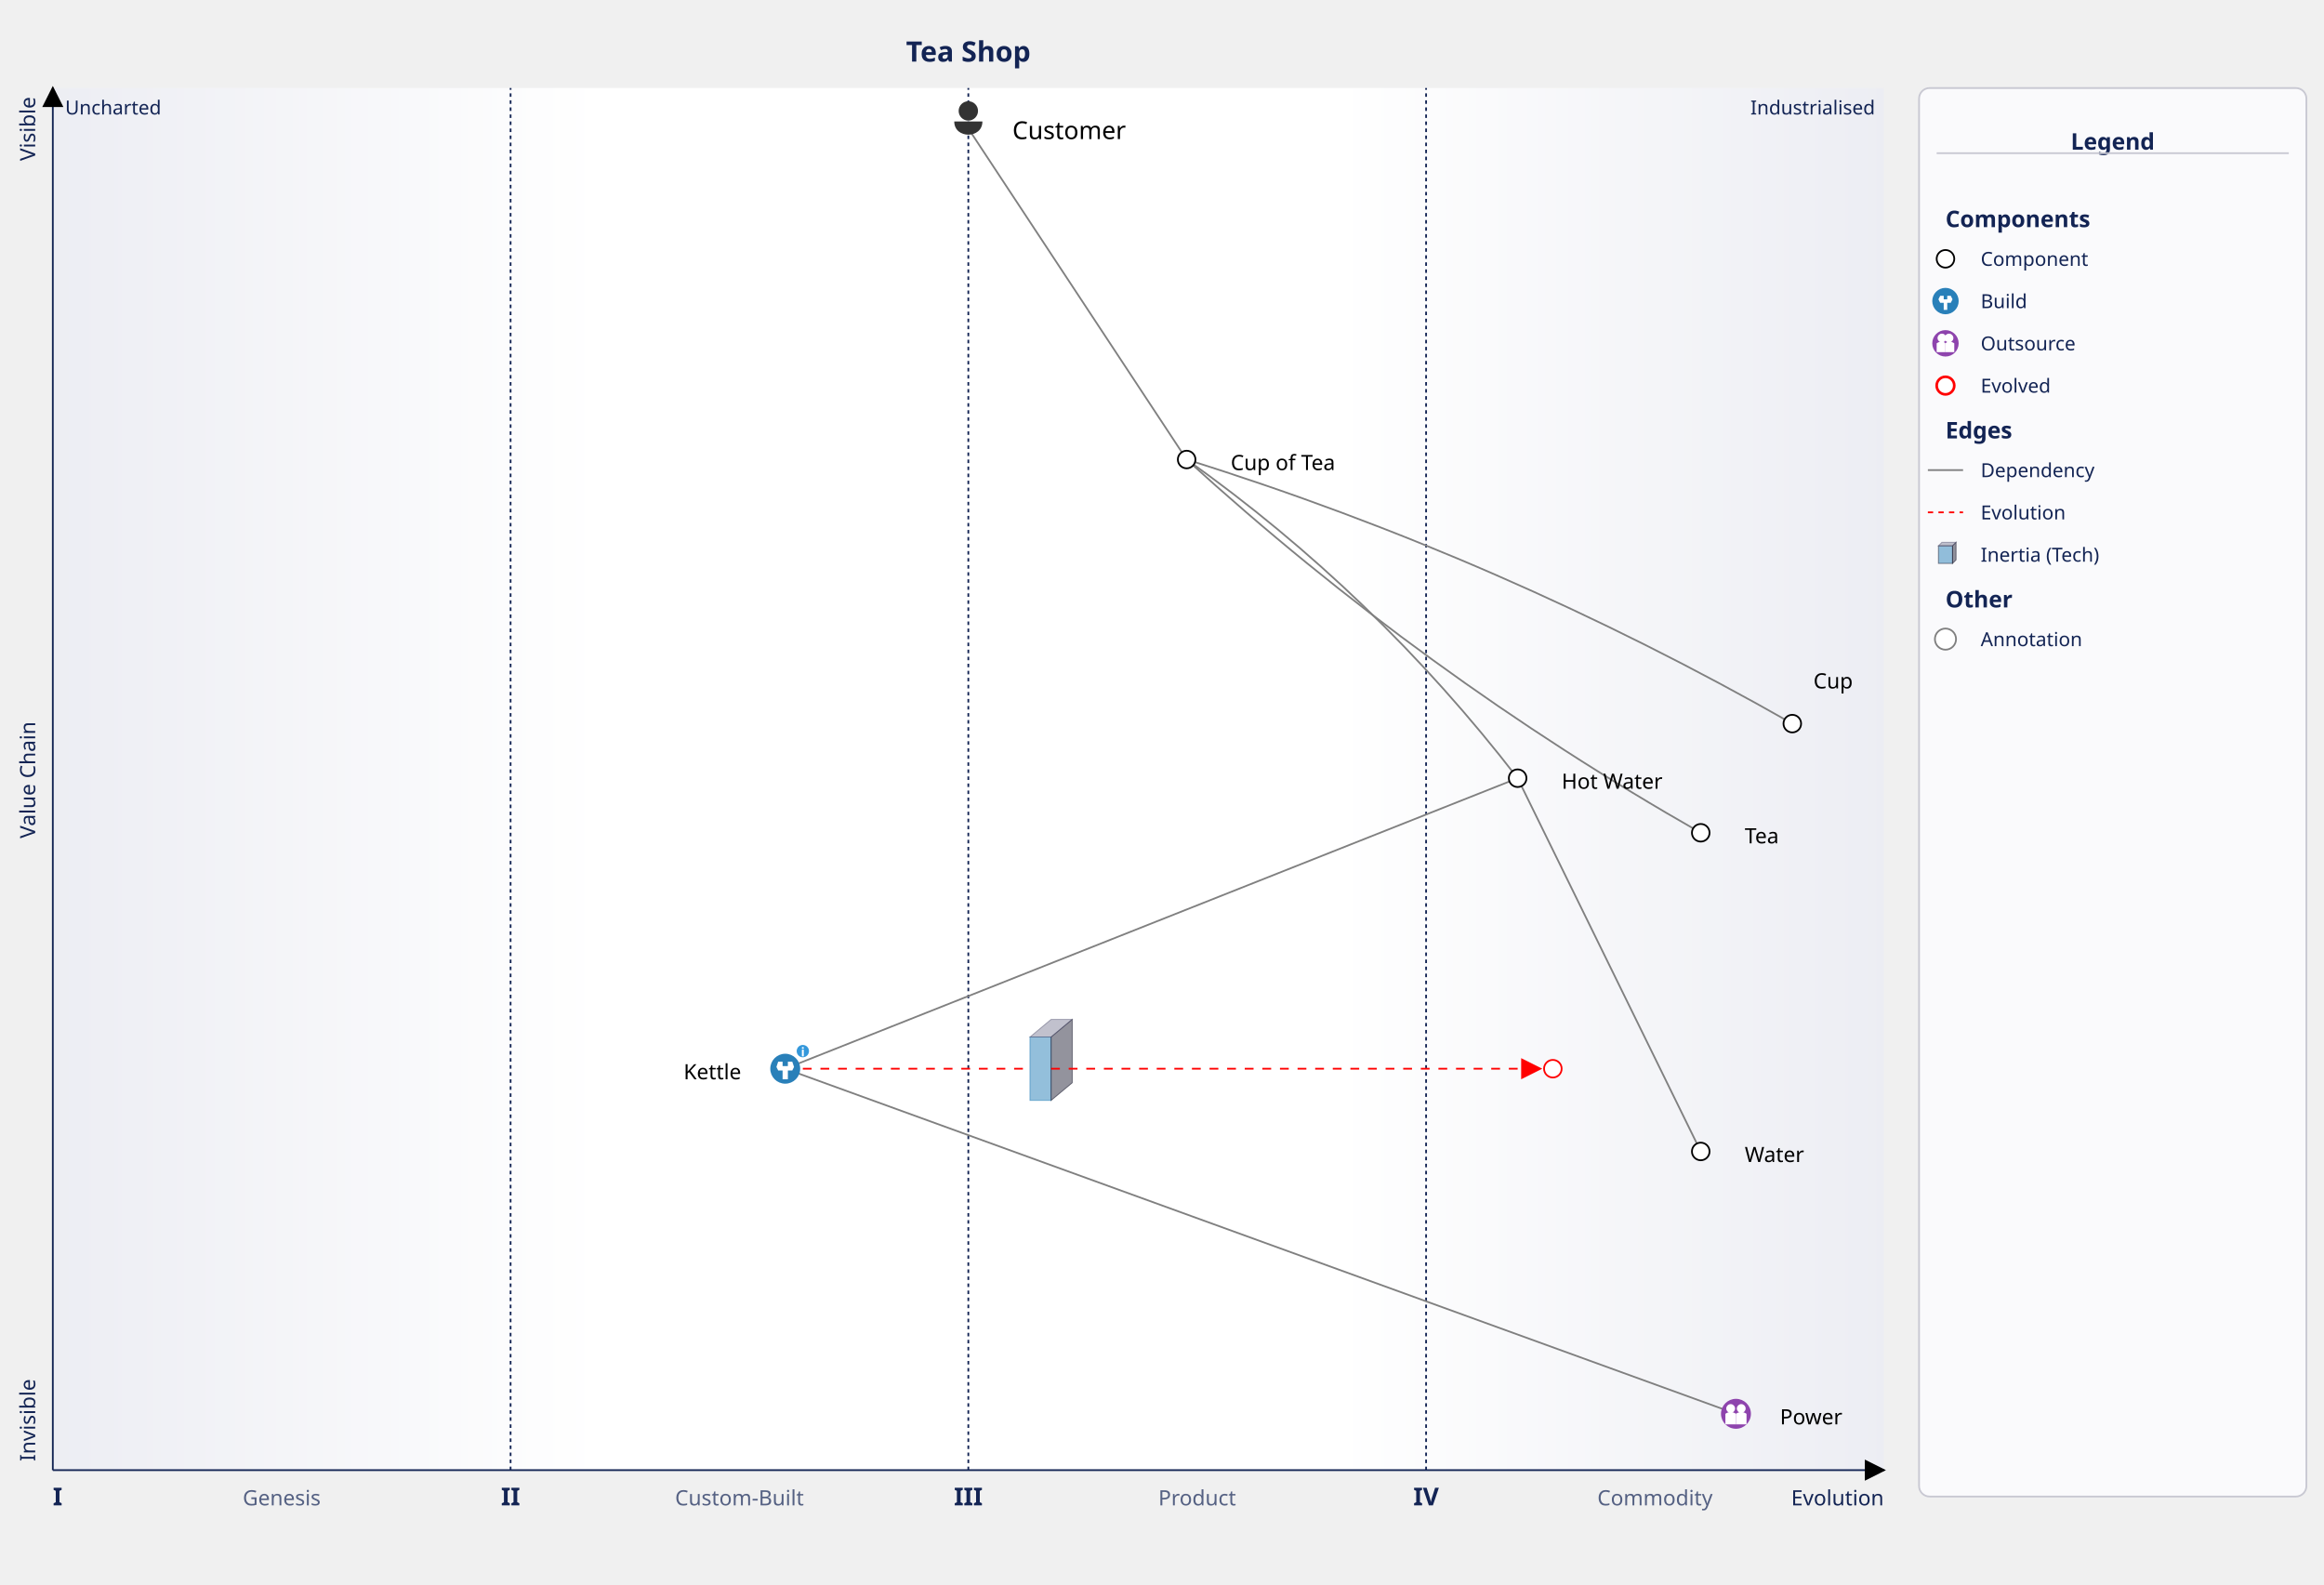
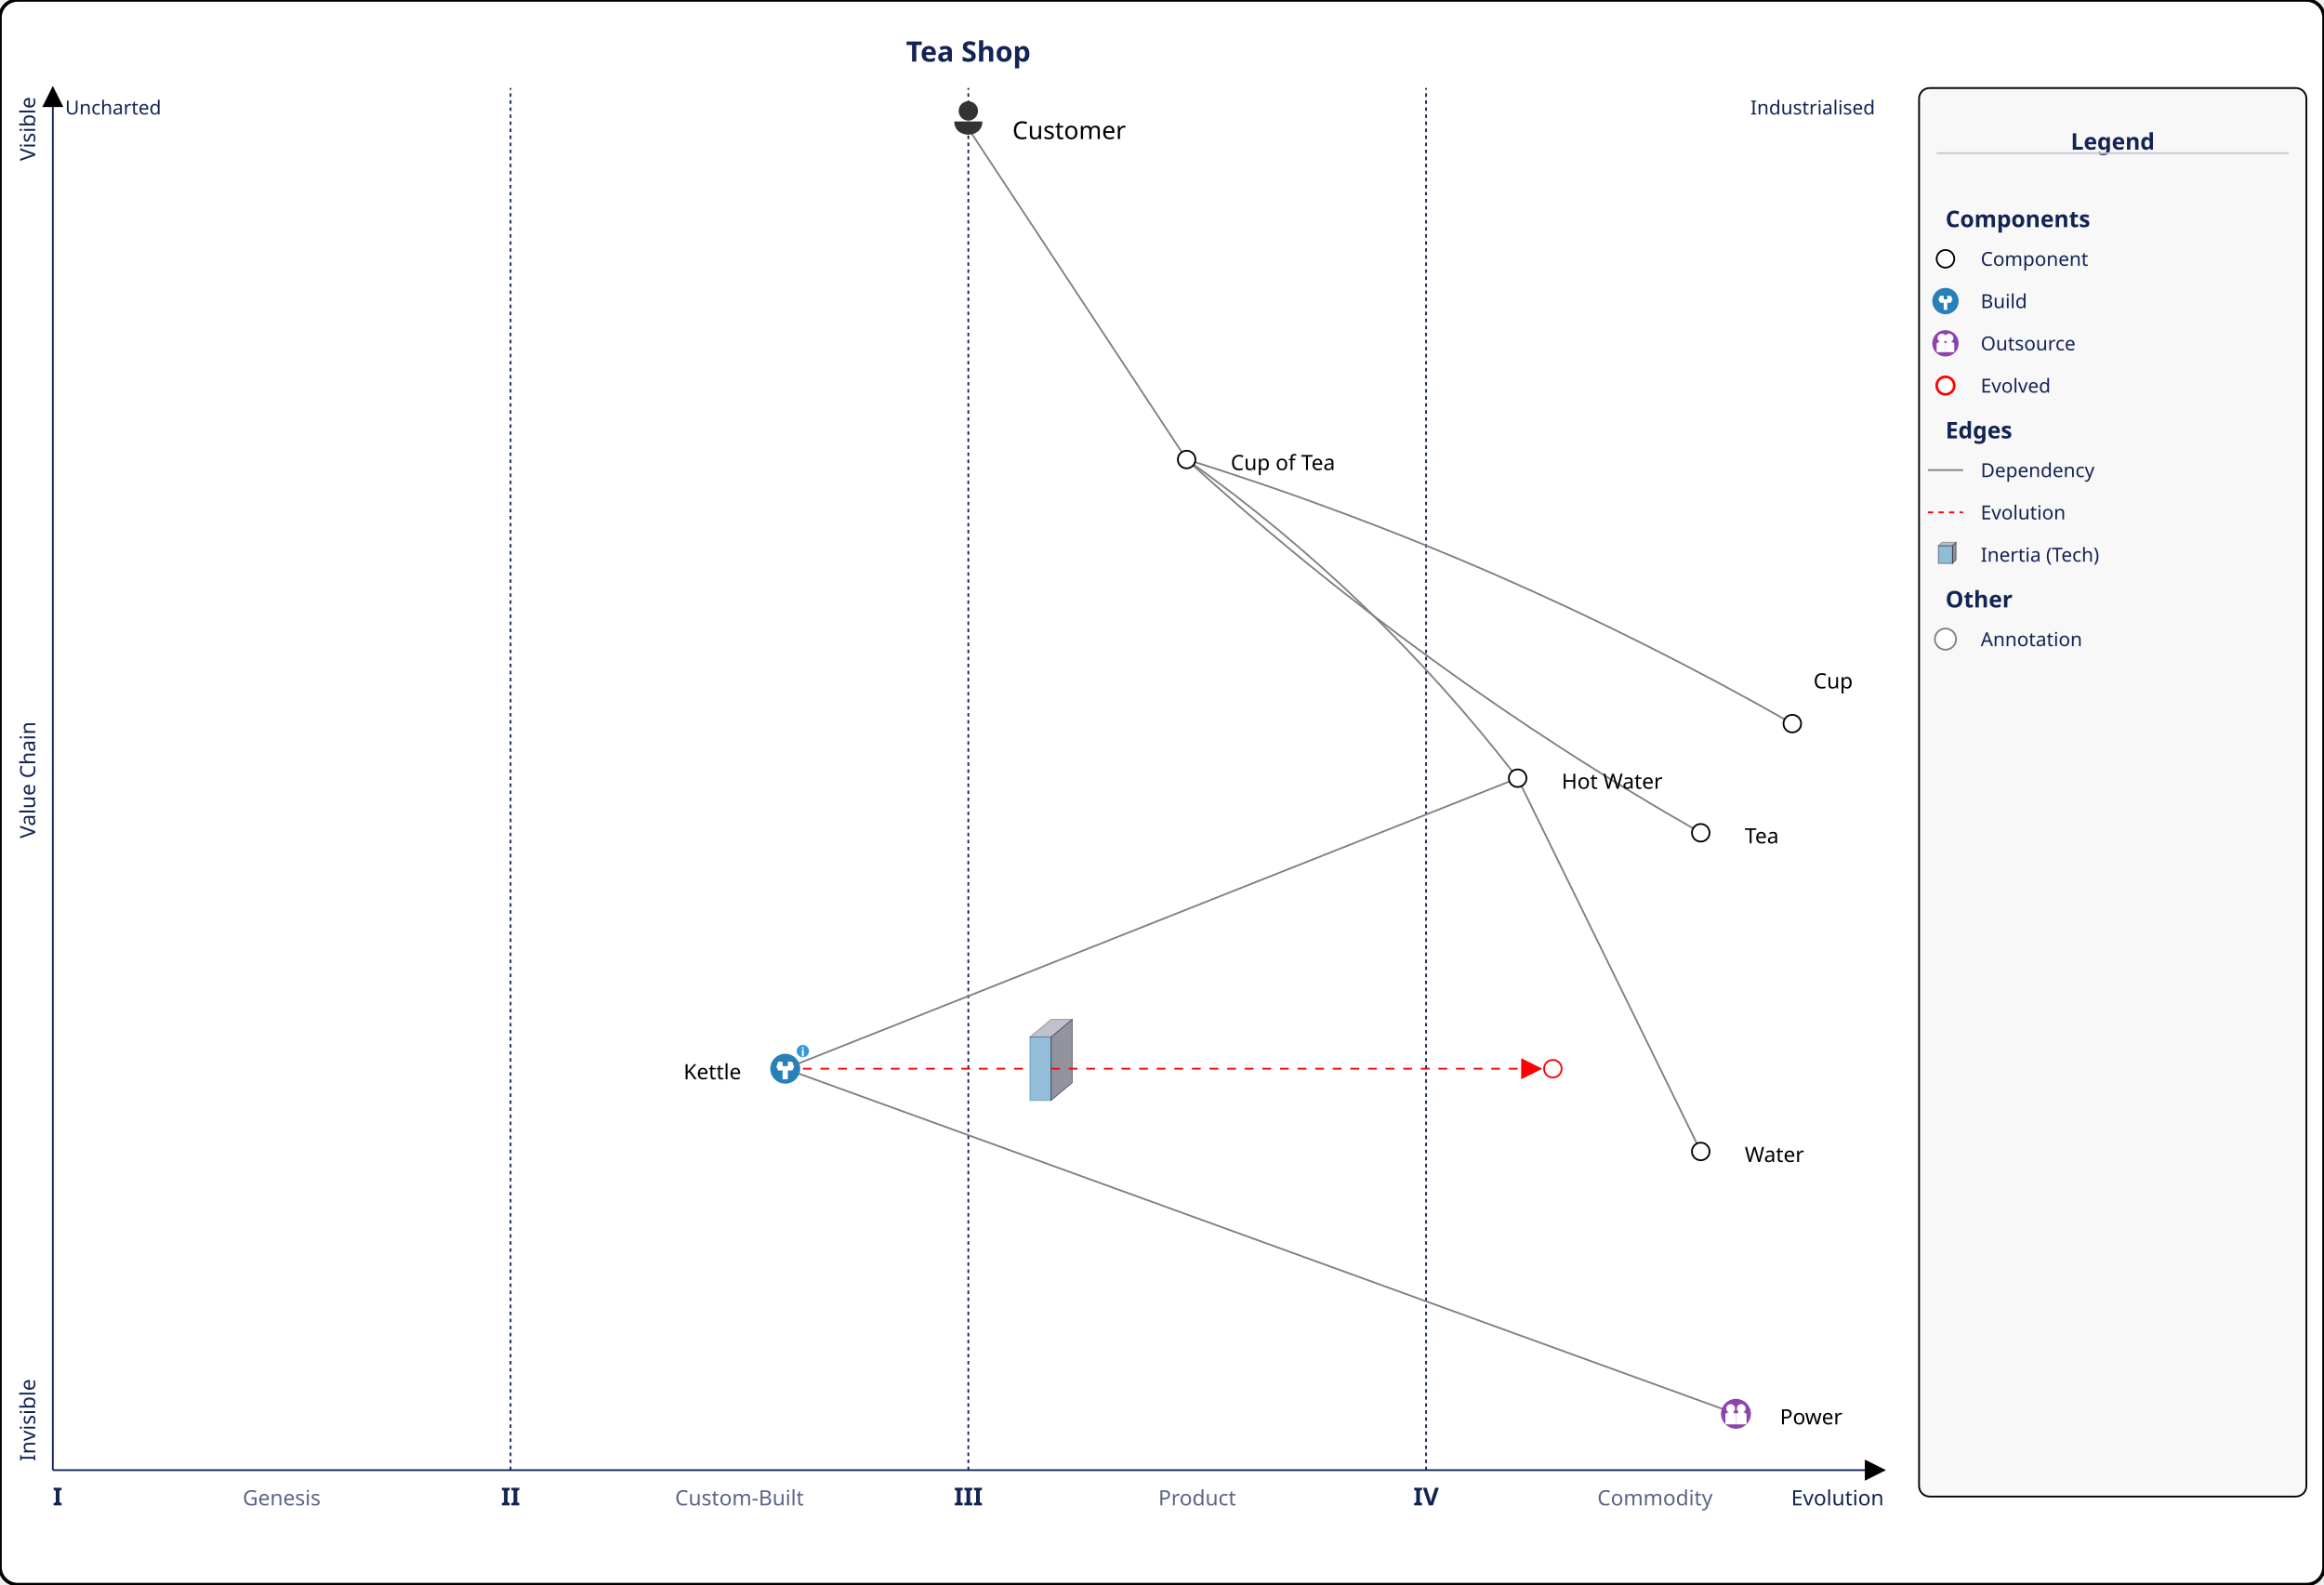
<svg xmlns="http://www.w3.org/2000/svg" width="100%" height="100%" viewBox="0 0 1320 900" preserveAspectRatio="xMidYMid meet">
+   <rect x="0" y="0" width="100%" height="100%" rx="10" ry="10" fill="#ffffff" stroke="#000000" stroke-width="2" />
  <defs>
    <linearGradient id="wardleyGradient" x1="0%" y1="0%" x2="100%" y2="0%">
      <stop offset="0%" stop-color="rgb(236,237,243)" />
      <stop offset="30%" stop-color="rgb(255,255,255)" />
      <stop offset="70%" stop-color="rgb(255,255,255)" />
      <stop offset="100%" stop-color="rgb(236,237,243)" />
    </linearGradient>
    <linearGradient id="pipelineTubeGradient" x1="0%" y1="0%" x2="0%" y2="100%">
      <stop offset="0%" stop-color="rgb(180,195,225)" />
      <stop offset="25%" stop-color="rgb(220,230,248)" />
      <stop offset="50%" stop-color="rgb(205,218,242)" />
      <stop offset="80%" stop-color="rgb(185,200,230)" />
      <stop offset="100%" stop-color="rgb(160,175,210)" />
    </linearGradient>
    <marker id="arrow" refX="15" refY="0" markerWidth="12" markerHeight="12" viewBox="0 -5 10 10">
      <path d="M0,-5L10,0L0,5" fill="rgb(255,0,0)" />
    </marker>
    <marker id="graphArrow" refX="9" refY="0" markerWidth="12" markerHeight="12" viewBox="0 -5 10 10">
      <path d="M0,-5L10,0L0,5" fill="rgb(0,0,0)" />
    </marker>
  </defs>
-   <rect x="30" y="50" width="1040" height="785" style="fill:url(#wardleyGradient)" />
+   <rect x="30" y="50" width="1040" height="785" fill="#ffffff" />
  <g transform=" translate(30,835) rotate(270)">
    <line x1="0" y1="0" x2="785" y2="0" stroke-width="1" marker-end="url(#graphArrow)" stroke="rgb(19,36,84)" stroke-opacity="1.0" />
    <line x1="0" y1="260" x2="785" y2="260" stroke-width="1" stroke-dasharray="2 2" stroke="rgb(19,36,84)" stroke-opacity="1.0" />
    <line x1="0" y1="520" x2="785" y2="520" stroke-width="1" stroke-dasharray="2 2" stroke="rgb(19,36,84)" stroke-opacity="1.0" />
    <line x1="0" y1="780" x2="785" y2="780" stroke-width="1" stroke-dasharray="2 2" stroke="rgb(19,36,84)" stroke-opacity="1.0" />
    <text fill="rgb(19,36,84)" fill-opacity="1.0" font-family="'Outfit', sans-serif" text-anchor="start">
      <tspan x="5" dy="-10">Invisible</tspan>
    </text>
    <text fill="rgb(19,36,84)" fill-opacity="1.0" font-family="'Outfit', sans-serif" text-anchor="end">
      <tspan x="780" dy="-10">Visible</tspan>
    </text>
    <text fill="rgb(19,36,84)" fill-opacity="1.0" font-weight="500" font-family="'Outfit', sans-serif" text-anchor="middle">
      <tspan x="392" dy="-10">Value Chain</tspan>
    </text>
  </g>
  <line x1="30" y1="835" x2="1070" y2="835" marker-end="url(#graphArrow)" stroke="rgb(19,36,84)" stroke-opacity="1.0" />
  <text fill="rgb(19,36,84)" fill-opacity="1.0" font-weight="500" font-family="'Outfit', sans-serif" font-size="11px" text-anchor="start">
    <tspan x="37" dy="65">Uncharted</tspan>
  </text>
  <text fill="rgb(19,36,84)" fill-opacity="1.0" font-weight="500" font-family="'Outfit', sans-serif" font-size="11px" text-anchor="end">
    <tspan x="1065" dy="65">Industrialised</tspan>
  </text>
  <text fill="rgb(19,36,84)" fill-opacity="1.0" font-weight="600" font-family="'Outfit', sans-serif" font-size="14px" text-anchor="start">
    <tspan x="30" dy="855">I</tspan>
  </text>
  <text fill="rgb(19,36,84)" fill-opacity="1.0" font-weight="600" font-family="'Outfit', sans-serif" font-size="14px" text-anchor="middle">
    <tspan x="290" dy="855">II</tspan>
  </text>
  <text fill="rgb(19,36,84)" fill-opacity="1.0" font-weight="600" font-family="'Outfit', sans-serif" font-size="14px" text-anchor="middle">
    <tspan x="550" dy="855">III</tspan>
  </text>
  <text fill="rgb(19,36,84)" fill-opacity="1.0" font-weight="600" font-family="'Outfit', sans-serif" font-size="14px" text-anchor="middle">
    <tspan x="810" dy="855">IV</tspan>
  </text>
  <text fill="rgb(19,36,84)" fill-opacity="0.7" font-family="'Outfit', sans-serif" font-size="12px" text-anchor="middle">
    <tspan x="160" dy="855">Genesis</tspan>
  </text>
  <text fill="rgb(19,36,84)" fill-opacity="0.7" font-family="'Outfit', sans-serif" font-size="12px" text-anchor="middle">
    <tspan x="420" dy="855">Custom-Built</tspan>
  </text>
  <text fill="rgb(19,36,84)" fill-opacity="0.7" font-family="'Outfit', sans-serif" font-size="12px" text-anchor="middle">
    <tspan x="680" dy="855">Product</tspan>
  </text>
  <text fill="rgb(19,36,84)" fill-opacity="0.7" font-family="'Outfit', sans-serif" font-size="12px" text-anchor="middle">
    <tspan x="940" dy="855">Commodity</tspan>
  </text>
  <text fill="rgb(19,36,84)" fill-opacity="1.0" font-weight="500" font-family="'Outfit', sans-serif" text-anchor="end">
    <tspan x="1070" dy="855">Evolution</tspan>
  </text>
-   <rect x="1090" y="50" width="220" height="800" fill="rgb(250,250,252)" fill-opacity="1.0" stroke="rgb(200,200,210)" stroke-opacity="1.0" stroke-width="1" ry="6" rx="6" />
+   <rect x="1090" y="50" width="220" height="800" fill="#f8f8f8" fill-opacity="1.0" stroke="#000000" stroke-opacity="1.0" stroke-width="1" ry="6" rx="6" />
  <g transform=" translate(1200,79)">
    <text fill="rgb(19,36,84)" fill-opacity="1.0" font-weight="bold" font-family="'Outfit', sans-serif" font-size="13px" text-anchor="middle">
      <tspan x="0" dy="6">Legend</tspan>
    </text>
  </g>
  <line x1="1100" y1="87" x2="1300" y2="87" stroke-width="1" stroke="rgb(200,200,210)" stroke-opacity="1.0" />
  <g transform=" translate(1105,123)">
    <text fill="rgb(19,36,84)" fill-opacity="1.0" font-weight="bold" font-family="'Outfit', sans-serif" font-size="13px" text-anchor="start">
      <tspan x="0" dy="6">Components</tspan>
    </text>
  </g>
  <circle cx="1105" cy="147" r="5" fill="rgb(255,255,255)" fill-opacity="1.0" stroke="rgb(0,0,0)" stroke-opacity="1.0" stroke-width="1" />
  <g transform=" translate(1125,145)">
    <text fill="rgb(19,36,84)" fill-opacity="1.0" font-family="'Outfit', sans-serif" font-size="11px" text-anchor="start">
      <tspan x="0" dy="6">Component</tspan>
    </text>
  </g>
  <circle cx="1105" cy="171" r="7" fill="rgb(41,128,185)" fill-opacity="1.0" stroke="rgb(41,128,185)" stroke-opacity="1.0" stroke-width="1" />
  <path d="M 1104,176 L 1104,172 L 1102,172 L 1101,170 L 1102,168 L 1104,168 L 1104,170 L 1106,170 L 1106,168 L 1108,168 L 1109,170 L 1108,172 L 1106,172 L 1106,176 Z" fill="rgb(255,255,255)" />
  <g transform=" translate(1125,169)">
    <text fill="rgb(19,36,84)" fill-opacity="1.0" font-family="'Outfit', sans-serif" font-size="11px" text-anchor="start">
      <tspan x="0" dy="6">Build</tspan>
    </text>
  </g>
  <circle cx="1105" cy="195" r="7" fill="rgb(142,68,173)" fill-opacity="1.0" stroke="rgb(142,68,173)" stroke-opacity="1.0" stroke-width="1" />
  <circle cx="1103" cy="192" r="2" fill="rgb(255,255,255)" fill-opacity="1.0" stroke="rgb(255,255,255)" stroke-opacity="1.0" stroke-width="1" />
  <path d="M 1100,195 L 1100,200 L 1105,200 L 1105,195 Q 1103,193 1100,195 Z" fill="rgb(255,255,255)" />
  <circle cx="1107" cy="192" r="2" fill="rgb(255,255,255)" fill-opacity="1.0" stroke="rgb(255,255,255)" stroke-opacity="1.0" stroke-width="1" />
  <path d="M 1105,195 L 1105,200 L 1110,200 L 1110,195 Q 1107,193 1105,195 Z" fill="rgb(255,255,255)" />
  <g transform=" translate(1125,193)">
    <text fill="rgb(19,36,84)" fill-opacity="1.0" font-family="'Outfit', sans-serif" font-size="11px" text-anchor="start">
      <tspan x="0" dy="6">Outsource</tspan>
    </text>
  </g>
  <circle cx="1105" cy="219" r="5" fill="rgb(255,255,255)" fill-opacity="1.0" stroke="rgb(255,0,0)" stroke-opacity="1.0" stroke-width="1.5" />
  <g transform=" translate(1125,217)">
    <text fill="rgb(19,36,84)" fill-opacity="1.0" font-family="'Outfit', sans-serif" font-size="11px" text-anchor="start">
      <tspan x="0" dy="6">Evolved</tspan>
    </text>
  </g>
  <g transform=" translate(1105,243)">
    <text fill="rgb(19,36,84)" fill-opacity="1.0" font-weight="bold" font-family="'Outfit', sans-serif" font-size="13px" text-anchor="start">
      <tspan x="0" dy="6">Edges</tspan>
    </text>
  </g>
  <line x1="1095" y1="267" x2="1115" y2="267" stroke-width="1" stroke="rgb(128,128,128)" stroke-opacity="1.0" />
  <g transform=" translate(1125,265)">
    <text fill="rgb(19,36,84)" fill-opacity="1.0" font-family="'Outfit', sans-serif" font-size="11px" text-anchor="start">
      <tspan x="0" dy="6">Dependency</tspan>
    </text>
  </g>
  <line x1="1095" y1="291" x2="1115" y2="291" stroke-width="1" stroke-dasharray="3 3" stroke="rgb(255,0,0)" stroke-opacity="1.0" />
  <g transform=" translate(1125,289)">
    <text fill="rgb(19,36,84)" fill-opacity="1.0" font-family="'Outfit', sans-serif" font-size="11px" text-anchor="start">
      <tspan x="0" dy="6">Evolution</tspan>
    </text>
  </g>
  <path d="M 1101,310 L 1109,310 L 1109,320 L 1101,320 Z" style="fill:rgba(41,128,185,0.5)" stroke="rgba(40,40,60,0.6)" stroke-width="0.5" />
  <path d="M 1109,310 L 1111,308 L 1111,318 L 1109,320 Z" style="fill:rgba(40,40,60,0.5)" stroke="rgba(30,30,50,0.6)" stroke-width="0.5" />
  <path d="M 1101,310 L 1109,310 L 1111,308 L 1103,308 Z" style="fill:rgba(100,100,130,0.4)" stroke="rgba(80,80,110,0.5)" stroke-width="0.5" />
  <g transform=" translate(1125,313)">
    <text fill="rgb(19,36,84)" fill-opacity="1.0" font-family="'Outfit', sans-serif" font-size="11px" text-anchor="start">
      <tspan x="0" dy="6">Inertia (Tech)</tspan>
    </text>
  </g>
  <g transform=" translate(1105,339)">
    <text fill="rgb(19,36,84)" fill-opacity="1.0" font-weight="bold" font-family="'Outfit', sans-serif" font-size="13px" text-anchor="start">
      <tspan x="0" dy="6">Other</tspan>
    </text>
  </g>
  <circle cx="1105" cy="363" r="6" fill="rgb(255,255,255)" fill-opacity="1.0" stroke="rgb(128,128,128)" stroke-opacity="1.0" stroke-width="1" />
  <g transform=" translate(1125,361)">
    <text fill="rgb(19,36,84)" fill-opacity="1.0" font-family="'Outfit', sans-serif" font-size="11px" text-anchor="start">
      <tspan x="0" dy="6">Annotation</tspan>
    </text>
  </g>
  <text fill="rgb(19,36,84)" fill-opacity="1.0" font-weight="600" font-family="'Outfit', sans-serif" font-size="16px" text-anchor="middle">
    <tspan x="550" dy="35">Tea Shop</tspan>
  </text>
  <g id="layer_0">
    <g id="edge_0_1" class="visibility0">
      <line x1="550" y1="73" x2="674" y2="261" stroke-width="1" class="" stroke="rgb(128,128,128)" stroke-opacity="1.0" />
    </g>
    <g id="edge_1_2" class="visibility0">
      <path d="M 674,261 Q 808,383 966,473" fill="none" stroke="rgb(128,128,128)" stroke-opacity="1.0" stroke-width="1" />
    </g>
    <g id="edge_1_3" class="visibility0">
      <path d="M 674,261 Q 781,337 862,442" fill="none" stroke="rgb(128,128,128)" stroke-opacity="1.0" stroke-width="1" />
    </g>
    <g id="edge_1_8" class="visibility0">
      <path d="M 674,261 Q 853,317 1018,411" fill="none" stroke="rgb(128,128,128)" stroke-opacity="1.0" stroke-width="1" />
    </g>
    <g id="edge_3_4" class="visibility0">
      <line x1="862" y1="442" x2="966" y2="654" stroke-width="1" class="" stroke="rgb(128,128,128)" stroke-opacity="1.0" />
    </g>
    <g id="edge_3_5" class="visibility0">
      <line x1="862" y1="442" x2="446" y2="607" stroke-width="1" class="" stroke="rgb(128,128,128)" stroke-opacity="1.0" />
    </g>
    <g id="edge_5_6" class="visibility0">
      <line x1="446" y1="607" x2="585" y2="607" stroke-width="1" stroke-dasharray="5 5" class=" evolutionEdge" stroke="rgb(255,0,0)" stroke-opacity="1.0" />
      <path d="M 585,589 L 597,589 L 597,625 L 585,625 Z" style="fill:rgba(41,128,185,0.5)" stroke="rgba(41,128,185,0.6)" stroke-width="0.5" />
      <path d="M 597,589 L 609,579 L 609,615 L 597,625 Z" style="fill:rgba(40,40,60,0.5)" stroke="rgba(30,30,50,0.6)" stroke-width="0.5" />
      <path d="M 585,589 L 597,589 L 609,579 L 597,579 Z" style="fill:rgba(100,100,130,0.4)" stroke="rgba(80,80,110,0.5)" stroke-width="0.5" />
      <line x1="597" y1="607" x2="882" y2="607" stroke-width="1" stroke-dasharray="5 5" marker-end="url(#arrow)" class=" evolutionEdge evolutionEdgeFaded" stroke="rgb(255,0,0)" stroke-opacity="1.0" />
    </g>
    <g id="edge_5_7" class="visibility0">
      <line x1="446" y1="607" x2="986" y2="803" stroke-width="1" class="" stroke="rgb(128,128,128)" stroke-opacity="1.0" />
    </g>
    <g id="element_0">
      <g transform=" translate(550,73)">
        <circle cx="0" cy="-10" r="5" fill="rgb(51,51,51)" fill-opacity="1.0" stroke="rgb(51,51,51)" stroke-opacity="1.0" stroke-width="1" />
        <path d="M -8,-4 C -8,6 8,6 8,-4 Z" fill="rgb(51,51,51)" />
        <text font-family="'Outfit', sans-serif" font-size="14px" text-anchor="start">
          <tspan x="25" dy="6">Customer</tspan>
        </text>
      </g>
    </g>
  </g>
  <g id="layer_10">
    <g id="element_1" class="visibility0">
      <g transform=" translate(674,261)">
        <circle cx="0" cy="0" r="5" fill="rgb(255,255,255)" fill-opacity="1.0" stroke="rgb(0,0,0)" stroke-opacity="1.0" stroke-width="1" />
        <text fill="rgb(0,0,0)" fill-opacity="1.0" font-family="'Outfit', sans-serif" text-anchor="start">
          <tspan x="25" dy="6">Cup of Tea</tspan>
        </text>
      </g>
    </g>
    <g id="element_2" class="visibility0">
      <g transform=" translate(966,473)">
        <circle cx="0" cy="0" r="5" fill="rgb(255,255,255)" fill-opacity="1.0" stroke="rgb(0,0,0)" stroke-opacity="1.0" stroke-width="1" />
        <text fill="rgb(0,0,0)" fill-opacity="1.0" font-family="'Outfit', sans-serif" text-anchor="start">
          <tspan x="25" dy="6">Tea</tspan>
        </text>
      </g>
    </g>
    <g id="element_3" class="visibility0">
      <g transform=" translate(862,442)">
        <circle cx="0" cy="0" r="5" fill="rgb(255,255,255)" fill-opacity="1.0" stroke="rgb(0,0,0)" stroke-opacity="1.0" stroke-width="1" />
        <text fill="rgb(0,0,0)" fill-opacity="1.0" font-family="'Outfit', sans-serif" text-anchor="start">
          <tspan x="25" dy="6">Hot Water</tspan>
        </text>
      </g>
    </g>
    <g id="element_4" class="visibility0">
      <g transform=" translate(966,654)">
        <circle cx="0" cy="0" r="5" fill="rgb(255,255,255)" fill-opacity="1.0" stroke="rgb(0,0,0)" stroke-opacity="1.0" stroke-width="1" />
        <text fill="rgb(0,0,0)" fill-opacity="1.0" font-family="'Outfit', sans-serif" text-anchor="start">
          <tspan x="25" dy="6">Water</tspan>
        </text>
      </g>
    </g>
    <g id="element_5" class="visibility0">
      <g transform=" translate(446,607)">
        <g class="has-note">
          <circle cx="0" cy="0" r="8" fill="rgb(41,128,185)" fill-opacity="1.0" stroke="rgb(41,128,185)" stroke-opacity="1.0" stroke-width="1" />
          <path d="M -1.5,6 L -1.5,1 L -4,1 L -5,-1 L -4,-4 L -1.5,-4 L -1.5,-1.5 L 1.5,-1.5 L 1.5,-4 L 4,-4 L 5,-1 L 4,1 L 1.5,1 L 1.5,6 Z" fill="rgb(255,255,255)" />
        </g>
        <text fill="rgb(0,0,0)" fill-opacity="1.0" font-family="'Outfit', sans-serif" text-anchor="end">
          <tspan x="-25" dy="6">Kettle</tspan>
        </text>
        <g data-type="note">
          <circle cx="10" cy="-10" r="4" fill="rgb(52,152,219)" fill-opacity="1.0" stroke="rgb(255,255,255)" stroke-opacity="1.0" stroke-width="1" />
          <text fill="rgb(255,255,255)" fill-opacity="1.0" font-weight="bold" font-family="'Outfit', sans-serif" font-size="7px" text-anchor="middle">
            <tspan x="10" dy="-7">i</tspan>
          </text>
        </g>
      </g>
    </g>
    <g id="element_6" class="visibility0">
      <g transform=" translate(882,607)">
        <circle cx="0" cy="0" r="5" fill="rgb(255,255,255)" fill-opacity="1.0" stroke="rgb(255,0,0)" stroke-opacity="1.0" stroke-width="1" />
        <text fill="rgb(255,0,0)" fill-opacity="1.0" font-family="'Outfit', sans-serif" text-anchor="start">
          <tspan x="25" dy="6" />
        </text>
      </g>
    </g>
    <g id="element_7" class="visibility0">
      <g transform=" translate(986,803)">
        <circle cx="0" cy="0" r="8" fill="rgb(142,68,173)" fill-opacity="1.0" stroke="rgb(142,68,173)" stroke-opacity="1.0" stroke-width="1" />
        <circle cx="-3" cy="-3" r="2" fill="rgb(255,255,255)" fill-opacity="1.0" stroke="rgb(255,255,255)" stroke-opacity="1.0" stroke-width="1" />
        <path d="M -6,0 L -6,6 L 0,6 L 0,0 Q -3,-2 -6,0 Z" fill="rgb(255,255,255)" />
        <circle cx="3" cy="-3" r="2" fill="rgb(255,255,255)" fill-opacity="1.0" stroke="rgb(255,255,255)" stroke-opacity="1.0" stroke-width="1" />
        <path d="M 0,0 L 0,6 L 6,6 L 6,0 Q 3,-2 0,0 Z" fill="rgb(255,255,255)" />
        <text fill="rgb(0,0,0)" fill-opacity="1.0" font-family="'Outfit', sans-serif" text-anchor="start">
          <tspan x="25" dy="6">Power</tspan>
        </text>
      </g>
    </g>
    <g id="element_8" class="visibility0">
      <g transform=" translate(1018,411)">
        <circle cx="0" cy="0" r="5" fill="rgb(255,255,255)" fill-opacity="1.0" stroke="rgb(0,0,0)" stroke-opacity="1.0" stroke-width="1" />
        <text fill="rgb(0,0,0)" fill-opacity="1.0" font-family="'Outfit', sans-serif" text-anchor="start">
          <tspan x="12" dy="-20">Cup</tspan>
        </text>
      </g>
    </g>
  </g>
  <g id="tooltip-layer" />
</svg>
